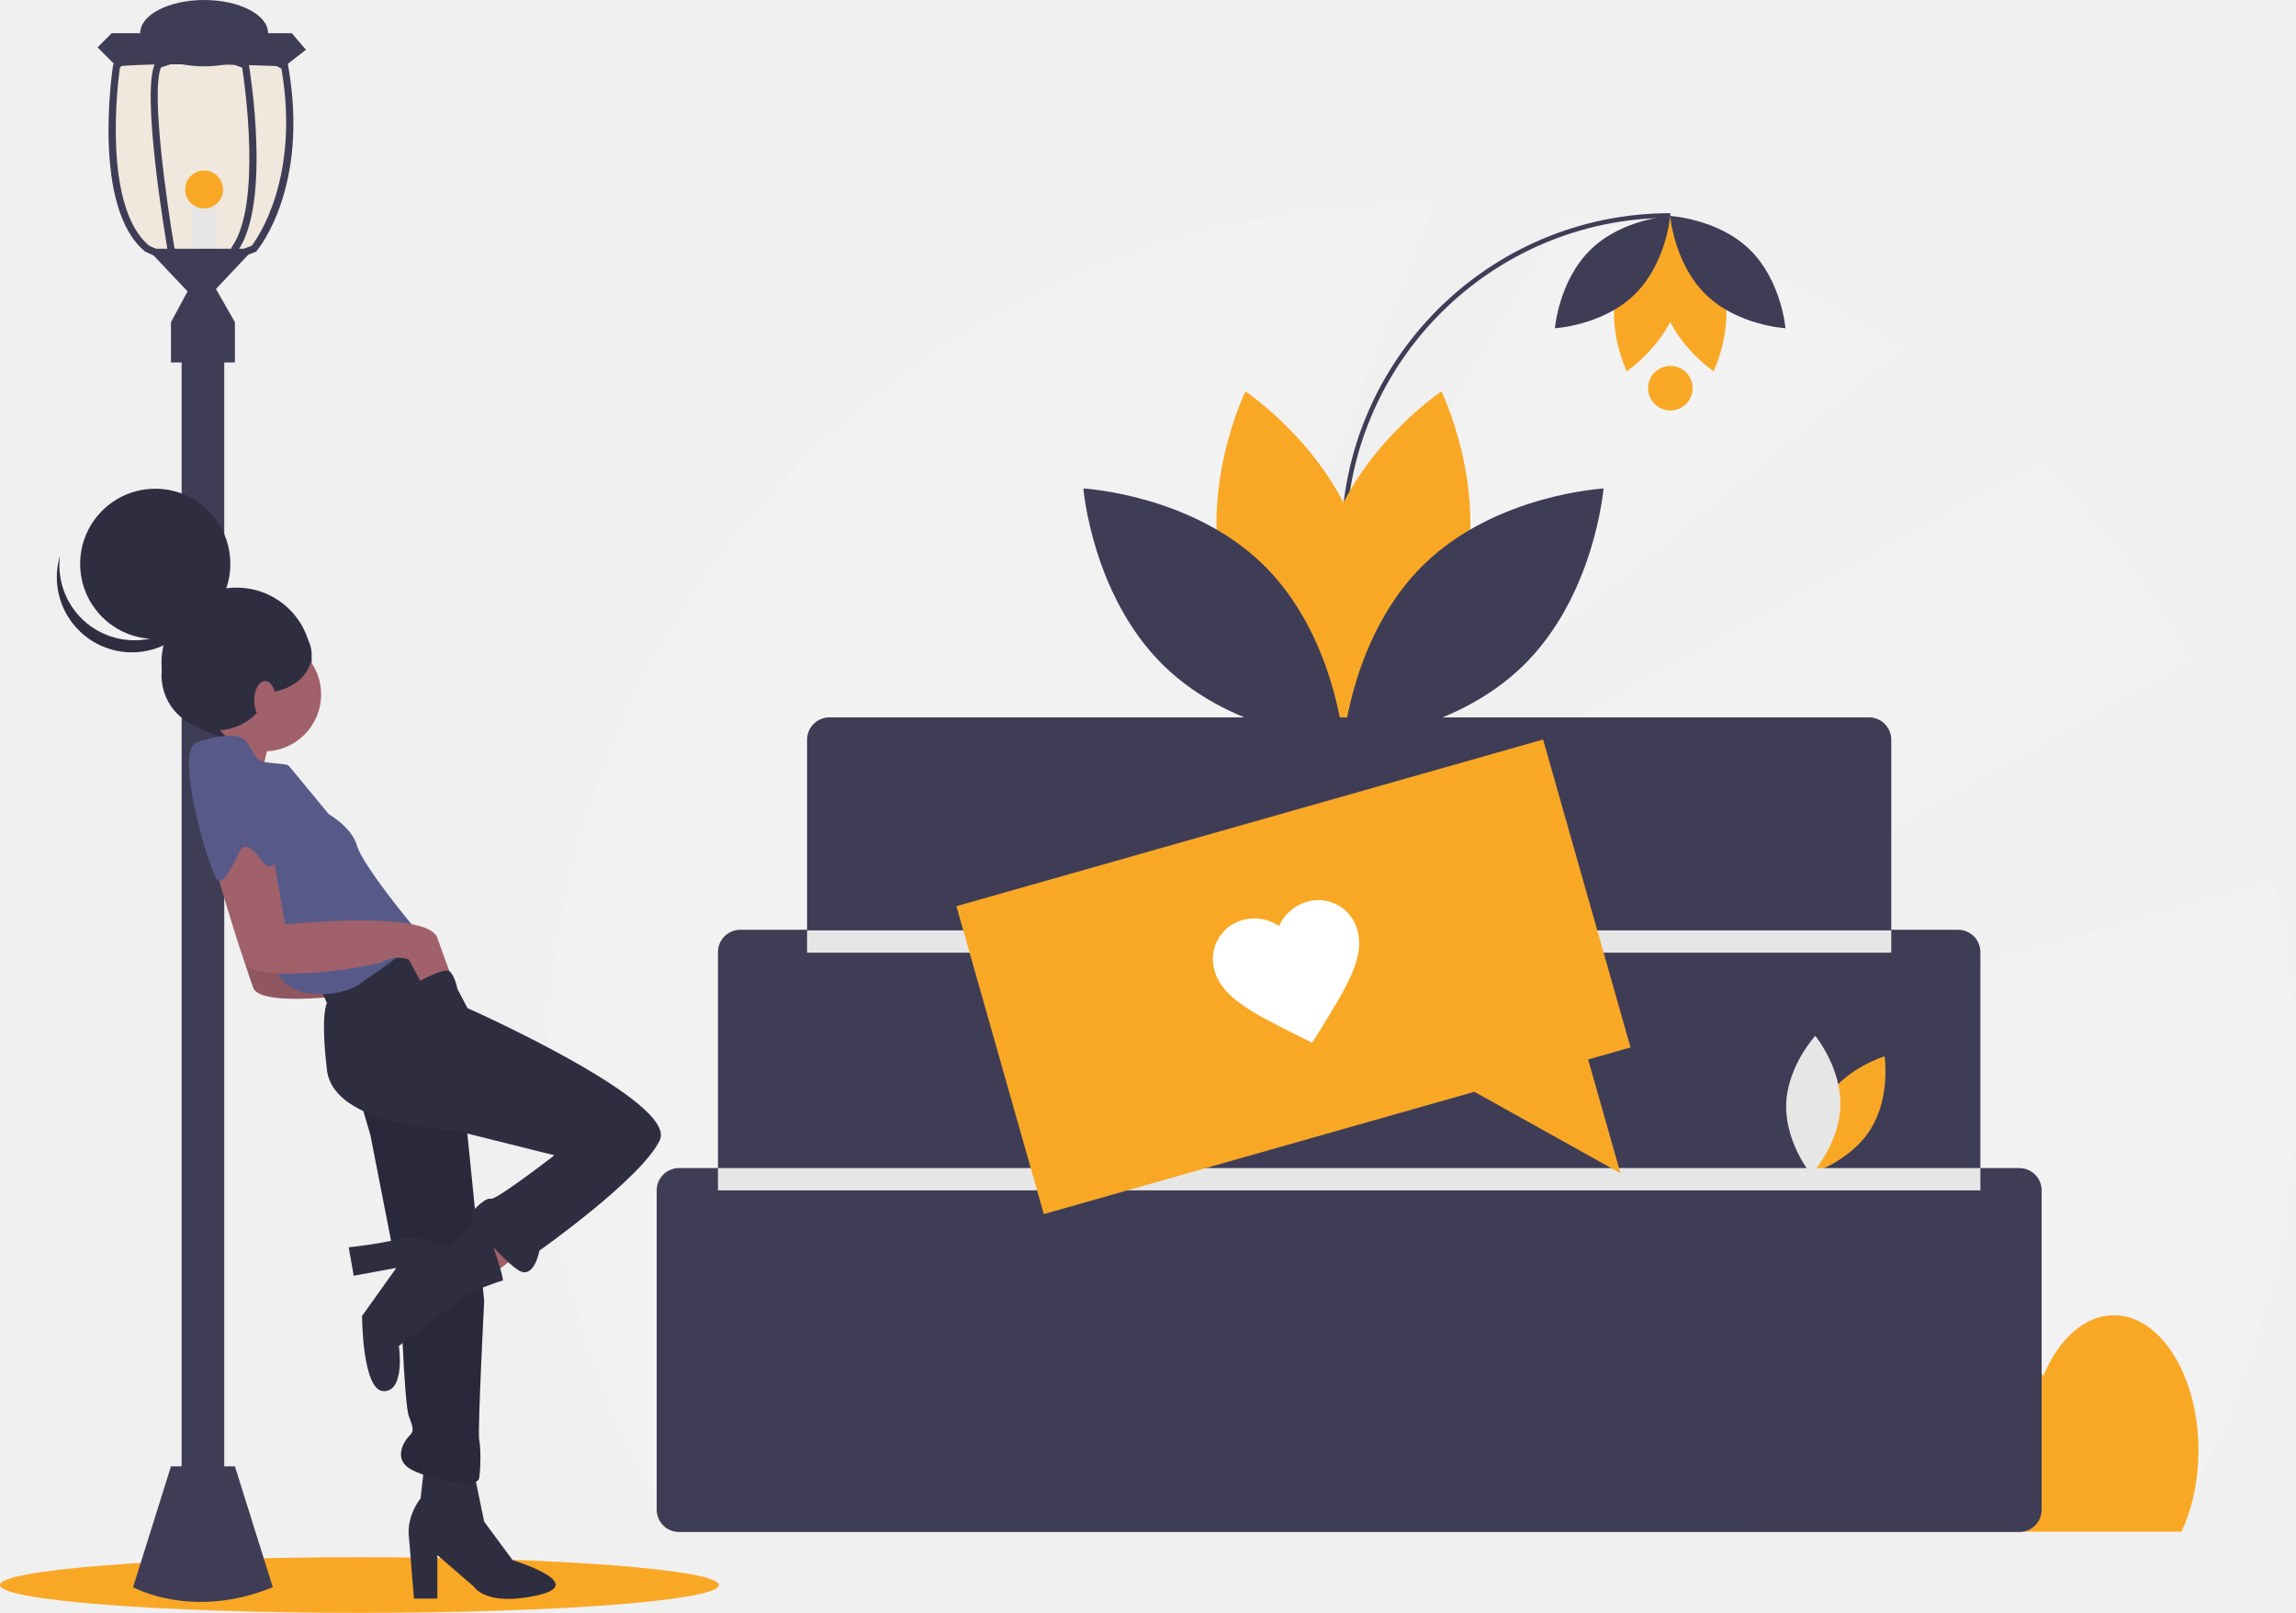
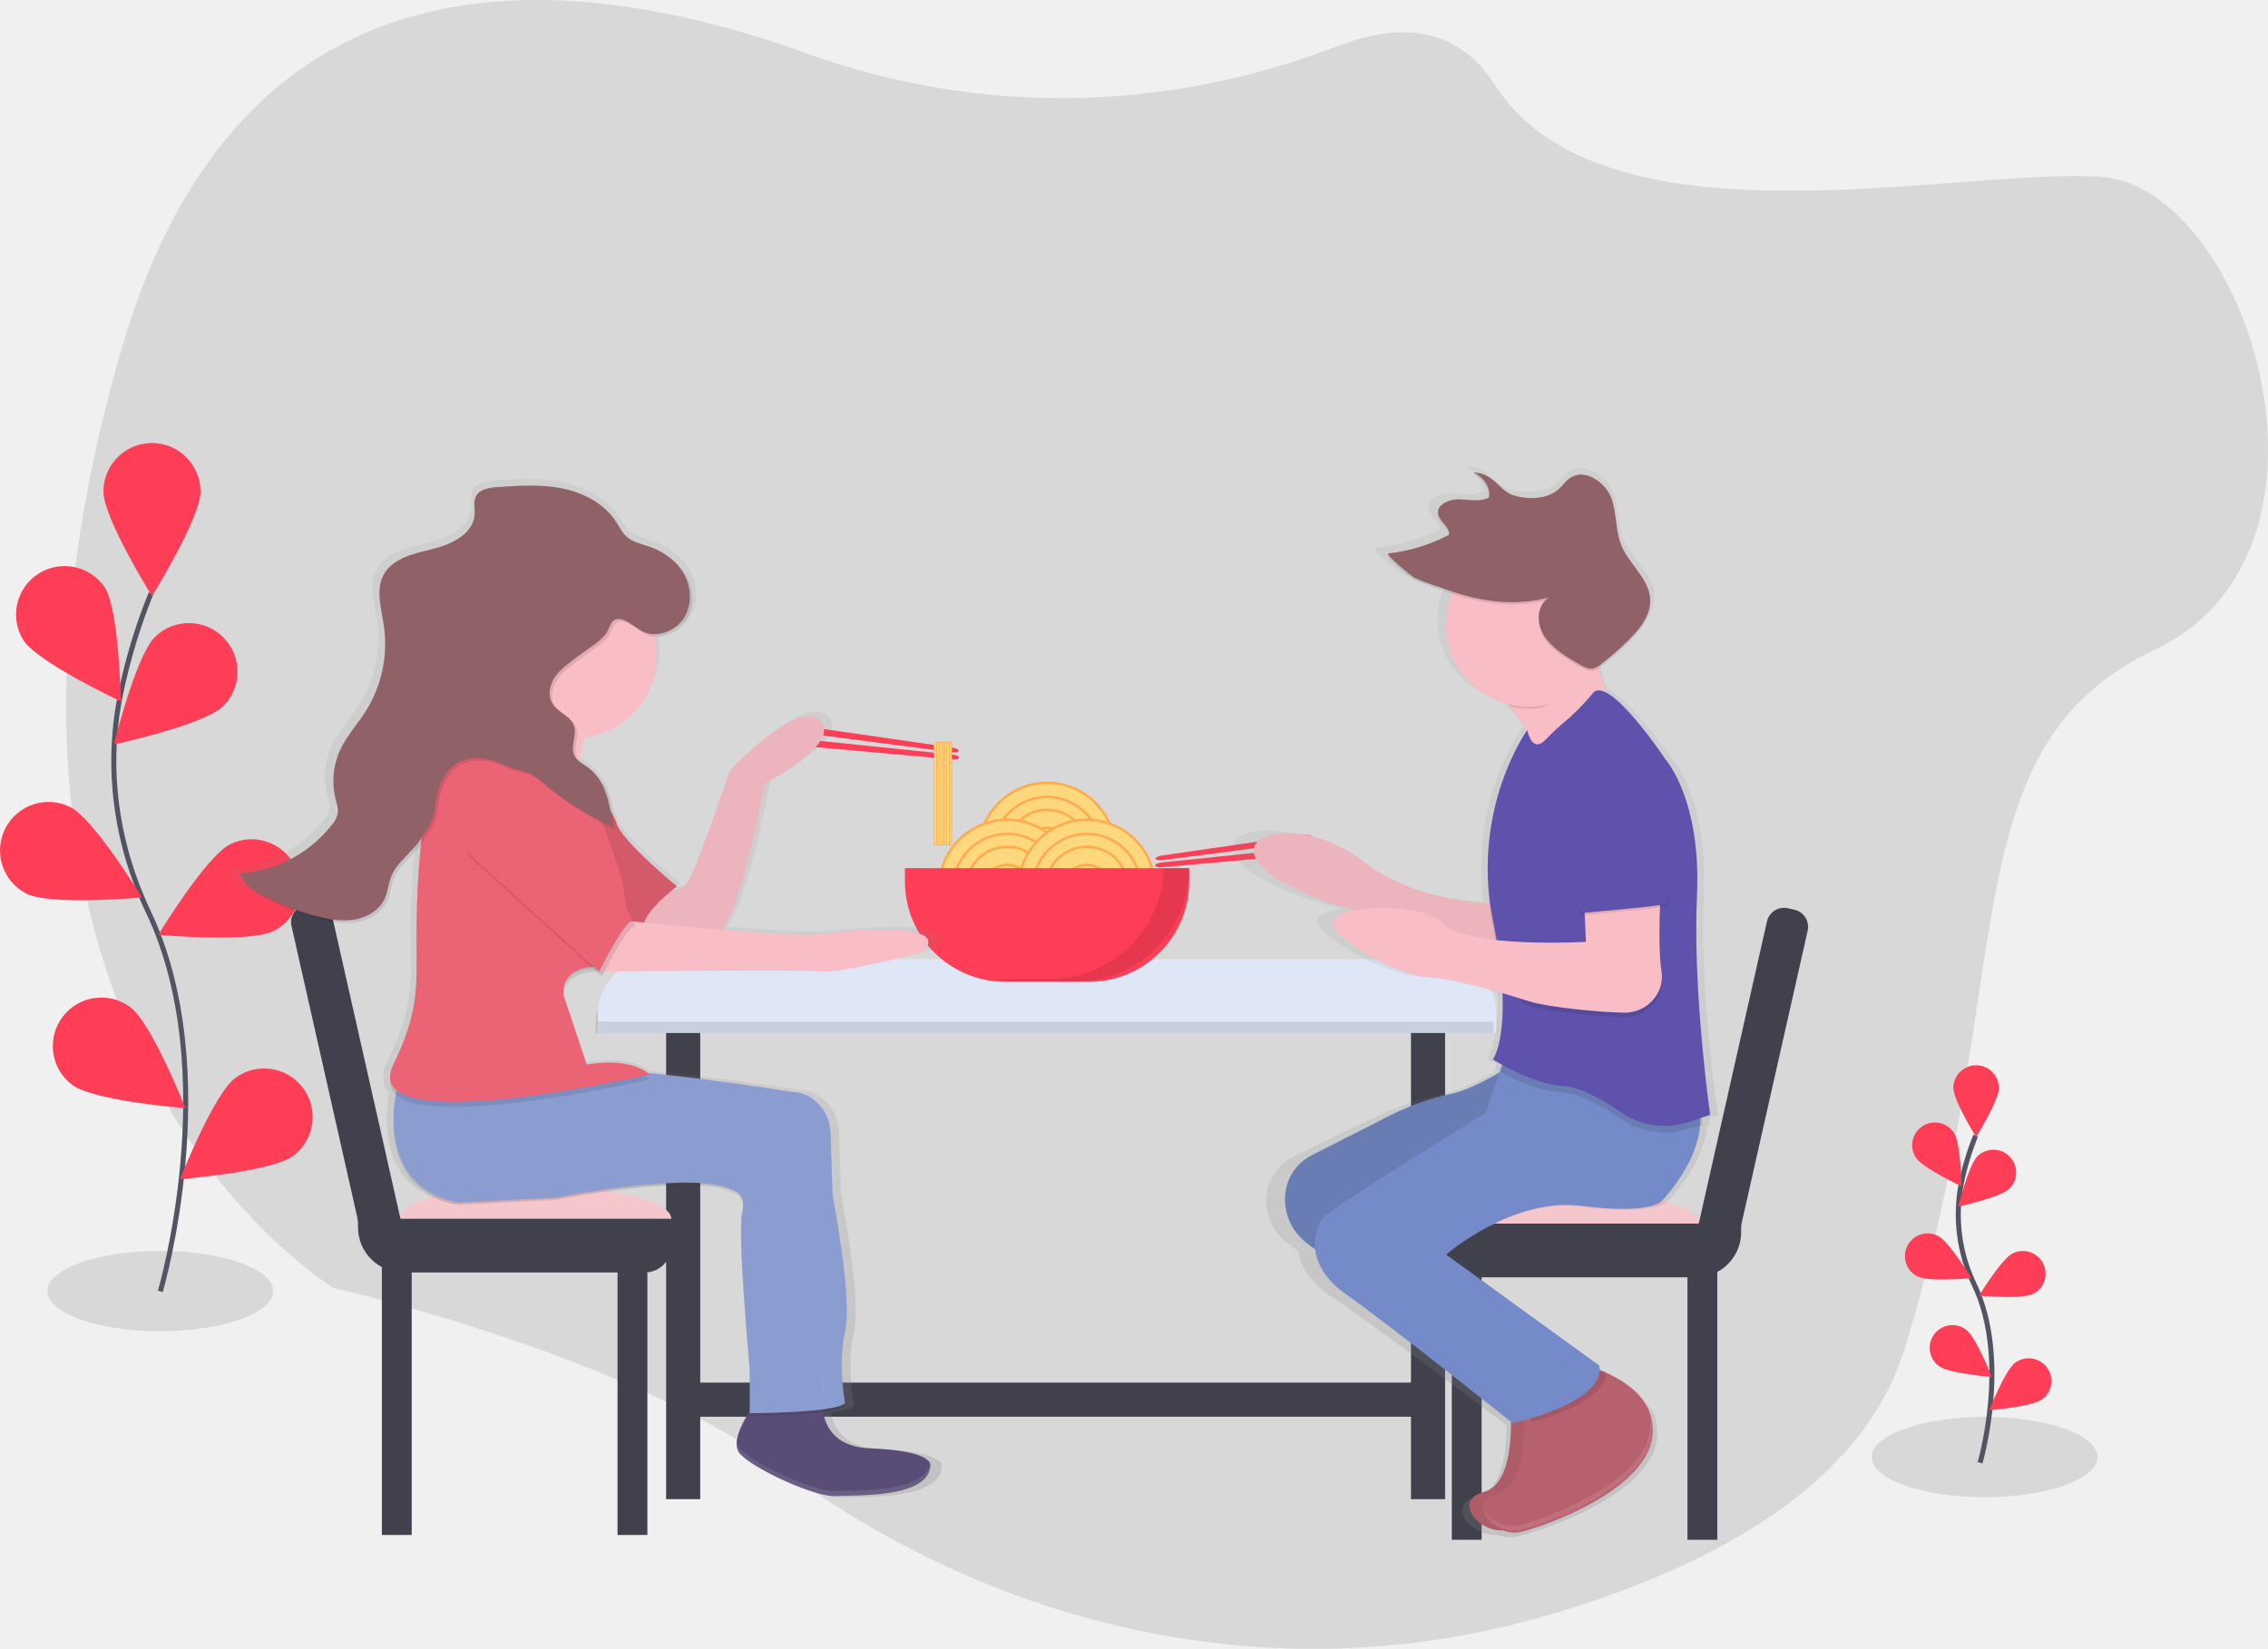
- <svg xmlns="http://www.w3.org/2000/svg" id="a62e712f-3cb4-4d7a-829a-d896e102ddef" data-name="Layer 1" width="990.062" height="695.365" viewBox="0 0 990.062 695.365">
-   <ellipse cx="155" cy="683.365" rx="155" ry="12" fill="#f9a826" />
-   <path d="M229.227,130.649l-.133-.735-12.572-6.659h-1.973l-.755-1.446H187.884l-6.009,1.446h-22.129l-5.995,6.996-.061.429c-.388,2.502-9.059,61.341,13.819,80.062l9.539,4.433h6.169l-1.206-2.408,5.363,2.408h17.363l.308-.463,10.303-3.857.266-.306C216.542,209.444,238.439,182.839,229.227,130.649Z" transform="translate(-104.9691 -102.3177)" fill="#f9a826" opacity="0.1" />
-   <rect x="82.915" y="86.813" width="10.213" height="26.554" fill="#e6e6e6" />
-   <rect x="78.319" y="147.581" width="18.384" height="510.662" fill="#3f3d56" />
-   <rect x="73.723" y="138.9" width="27.576" height="17.363" fill="#3f3d56" />
-   <polygon points="63.51 107.239 80.872 125.623 73.723 138.9 88.021 141.964 101.299 138.9 93.128 124.602 109.469 107.239 63.51 107.239" fill="#3f3d56" />
-   <path d="M155.201,130.915l-8.171-8.171,6.128-6.128h77.621l6.128,7.149-9.192,7.149S178.692,128.872,155.201,130.915Z" transform="translate(-104.9691 -102.3177)" fill="#3f3d56" />
-   <path d="M229.227,130.649l-.133-.735-12.572-6.659-5.74-3.044L178.559,118.138l-18.067,4.249-.746.868-5.995,6.996-.061.429c-.388,2.502-9.059,61.341,13.819,80.062l9.539,4.433,8.028,3.728-1.859-3.728-3.054-6.097c-3.197-18.608-10.223-67.499-5.74-77.712l18.527-5.975L209.393,131.497c1.134,7.343,8.467,58.828-4.382,77.181l-.276.398v5.75l10.612-3.973.266-.306C216.542,209.444,238.439,182.839,229.227,130.649Zm-15.728,77.621-5.699,2.145v-.388c14.094-21.029,4.882-77.498,4.484-79.908l-.143-.878-16.117-5.985-2.992-1.113-3.452,1.113-17.281,5.576-.296.521c-6.567,11.776,4.698,77.662,5.178,80.46l.041.225,1.215,2.431-9.141-4.218c-20.375-16.964-13.39-71.288-12.644-76.671l5.515-6.434,8.027-1.889,8.63-2.032,14.207.919,16.893,1.093.041.02,16.372,8.661C234.446,179.254,215.837,205.247,213.499,208.27Z" transform="translate(-104.9691 -102.3177)" fill="#3f3d56" />
-   <ellipse cx="88.021" cy="14.299" rx="27.576" ry="14.299" fill="#3f3d56" />
-   <path d="M178.692,734.517l-16.341,52.088s25.533,14.299,60.258,0l-16.341-52.088Z" transform="translate(-104.9691 -102.3177)" fill="#3f3d56" />
-   <circle cx="88.021" cy="81.706" r="8.171" fill="#f9a826" />
-   <path d="M494.407,485.545c4.316,15.954,19.098,25.834,19.098,25.834s7.785-15.986,3.469-31.939S497.877,453.606,497.877,453.606,490.092,469.592,494.407,485.545Z" transform="translate(-104.9691 -102.3177)" fill="#f9a826" />
-   <path d="M500.749,482.117c11.843,11.528,13.289,29.25,13.289,29.25s-17.754-.969-29.597-12.498-13.289-29.25-13.289-29.25S488.907,470.588,500.749,482.117Z" transform="translate(-104.9691 -102.3177)" fill="#e6e6e6" />
-   <path d="M1085.386,482.384,672.337,599.507l376.854-212.343a378.384,378.384,0,0,0-64.058-85.754L619.501,502.64,925.6,252.693a374.858,374.858,0,0,0-145.356-57.143L610.695,478.623l112.295-288.153c-1.672-.022-3.343-.047-5.021-.047-208.245,0-377.062,168.816-377.062,377.062a375.302,375.302,0,0,0,54.478,195.336H1040.553a378.255,378.255,0,0,0,44.833-280.436Z" transform="translate(-104.9691 -102.3177)" fill="#f2f2f2" />
-   <path d="M1052.969,727.611c0-32.167-16.322-58.243-36.457-58.243-12.655,0-23.8,10.305-30.337,25.946a18.287,18.287,0,0,0-6.967-1.398c-6.094,0-11.729,3.123-16.324,8.408-5.892-19.501-18.387-32.955-32.85-32.955-13.522,0-25.316,11.771-31.61,29.24a19.915,19.915,0,0,0-12.477-4.692c-15.452,0-27.978,20.012-27.978,44.698a65.145,65.145,0,0,0,4.408,24.068h183.24C1050.23,752.926,1052.969,740.781,1052.969,727.611Z" transform="translate(-104.9691 -102.3177)" fill="#f9a826" />
-   <path d="M684.346,336.124v-0A140.898,140.898,0,0,1,825.243,195.226" transform="translate(-104.9691 -102.3177)" fill="none" stroke="#3f3d56" stroke-miterlimit="10" stroke-width="2" />
-   <path d="M735.611,354.565c-11.286,41.719-49.943,67.557-49.943,67.557s-20.359-41.803-9.073-83.522,49.943-67.557,49.943-67.557S746.897,312.846,735.611,354.565Z" transform="translate(-104.9691 -102.3177)" fill="#f9a826" />
-   <path d="M632.941,354.565c11.286,41.719,49.943,67.557,49.943,67.557s20.359-41.803,9.073-83.522-49.943-67.557-49.943-67.557S621.655,312.846,632.941,354.565Z" transform="translate(-104.9691 -102.3177)" fill="#f9a826" />
-   <path d="M649.525,345.599c30.969,30.147,34.751,76.489,34.751,76.489s-46.428-2.535-77.396-32.682-34.751-76.489-34.751-76.489S618.556,315.452,649.525,345.599Z" transform="translate(-104.9691 -102.3177)" fill="#3f3d56" />
-   <path d="M719.027,345.599c-30.969,30.147-34.751,76.489-34.751,76.489s46.428-2.535,77.396-32.682,34.751-76.489,34.751-76.489S749.996,315.452,719.027,345.599Z" transform="translate(-104.9691 -102.3177)" fill="#3f3d56" />
-   <path d="M802.422,225.363c5.002-18.49,22.135-29.942,22.135-29.942s9.023,18.527,4.021,37.017-22.135,29.942-22.135,29.942S797.42,243.853,802.422,225.363Z" transform="translate(-104.9691 -102.3177)" fill="#f9a826" />
-   <path d="M847.926,225.363c-5.002-18.49-22.135-29.942-22.135-29.942s-9.023,18.527-4.021,37.017,22.135,29.942,22.135,29.942S852.928,243.853,847.926,225.363Z" transform="translate(-104.9691 -102.3177)" fill="#f9a826" />
-   <path d="M840.576,229.337c-13.725-13.361-15.402-33.9-15.402-33.9s20.577,1.124,34.302,14.485,15.402,33.9,15.402,33.9S854.301,242.698,840.576,229.337Z" transform="translate(-104.9691 -102.3177)" fill="#3f3d56" />
-   <path d="M809.772,229.337c13.725-13.361,15.402-33.9,15.402-33.9s-20.577,1.124-34.302,14.485-15.402,33.9-15.402,33.9S796.047,242.698,809.772,229.337Z" transform="translate(-104.9691 -102.3177)" fill="#3f3d56" />
-   <path d="M975.748,605.911H958.936V512.783a9.635,9.635,0,0,0-9.607-9.607h-28.82V421.208a9.635,9.635,0,0,0-9.607-9.607H462.592a9.635,9.635,0,0,0-9.607,9.607v81.968h-28.82a9.635,9.635,0,0,0-9.607,9.607v93.128H397.747a9.635,9.635,0,0,0-9.607,9.607V753.214a9.635,9.635,0,0,0,9.607,9.607H975.748a9.635,9.635,0,0,0,9.607-9.607V615.518A9.635,9.635,0,0,0,975.748,605.911Z" transform="translate(-104.9691 -102.3177)" fill="#3f3d56" />
-   <path d="M891.745,576.8c-8.828,13.972-6.102,31.542-6.102,31.542s17.039-5.083,25.866-19.055,6.102-31.542,6.102-31.542S900.573,562.828,891.745,576.8Z" transform="translate(-104.9691 -102.3177)" fill="#f9a826" />
-   <path d="M898.56,579.15c-.477,16.52-12.547,29.576-12.547,29.576s-11.298-13.729-10.822-30.25S887.739,548.9,887.739,548.9,899.037,562.629,898.56,579.15Z" transform="translate(-104.9691 -102.3177)" fill="#e6e6e6" />
-   <rect x="309.589" y="503.594" width="544.378" height="9.607" fill="#e6e6e6" />
-   <rect x="348.016" y="401.122" width="467.525" height="9.607" fill="#e6e6e6" />
-   <circle cx="720.274" cy="167.36" r="9.607" fill="#f9a826" />
-   <polygon points="412.411 390.687 665.405 318.833 703.108 451.582 684.831 456.773 698.765 505.833 635.771 470.707 450.114 523.437 412.411 390.687" fill="#f9a826" />
-   <path d="M670.799,551.867l-5.608-2.759c-19.986-10.052-33.135-16.526-36.477-28.294a17.403,17.403,0,0,1,12.093-21.842,18.93,18.93,0,0,1,15.699,2.57,18.93,18.93,0,0,1,12.005-10.438,17.403,17.403,0,0,1,21.768,12.225c3.342,11.768-4.441,24.187-16.16,43.244Z" transform="translate(-104.9691 -102.3177)" fill="#fff" />
-   <path d="M221.795,420.463s-6.491,19.473-2.885,23.8-21.637-12.982-21.637-12.982L210.977,415.414Z" transform="translate(-104.9691 -102.3177)" fill="#a0616a" />
-   <circle cx="102.024" cy="285.732" r="32.381" fill="#2f2e41" />
-   <polygon points="227.894 537.395 211.306 550.377 201.93 535.231 218.518 523.692 227.894 537.395" fill="#a0616a" />
-   <path d="M309.423,737.438l4.327,20.915,12.261,16.588s33.176,10.097,10.818,15.146-27.406-3.606-27.406-3.606l-15.867-13.703V791.529H283.459l-2.164-26.685s-1.442-7.933,5.049-16.588l1.442-12.982Z" transform="translate(-104.9691 -102.3177)" fill="#2f2e41" />
-   <path d="M225.762,478.521l5.77,33.176s61.303-6.491,65.631,5.77,5.77,15.867,5.77,15.867l-12.261,4.327-5.77-10.818a13.698,13.698,0,0,0-10.818.721c-5.77,2.885-56.255,10.097-59.861.721s-13.703-43.994-13.703-43.994l15.146-12.261Z" transform="translate(-104.9691 -102.3177)" fill="#a0616a" />
-   <path d="M225.762,478.521l5.77,33.176s61.303-6.491,65.631,5.77,5.77,15.867,5.77,15.867l-12.261,4.327-5.77-10.818a13.698,13.698,0,0,0-10.818.721c-5.77,2.885-56.255,10.097-59.861.721s-13.703-43.994-13.703-43.994l15.146-12.261Z" transform="translate(-104.9691 -102.3177)" opacity="0.1" />
-   <path d="M259.659,574.442l5.049,17.309,12.982,66.352s1.442,49.043,3.606,54.813,2.164,6.491,0,8.655-6.491,9.376,0,13.703,29.57,9.376,30.291,4.327.721-12.982,0-16.588,2.164-59.861,2.164-59.861l-8.655-85.825L275.526,563.624Z" transform="translate(-104.9691 -102.3177)" fill="#2f2e41" />
-   <path d="M259.659,574.442l5.049,17.309,12.982,66.352s1.442,49.043,3.606,54.813,2.164,6.491,0,8.655-6.491,9.376,0,13.703,29.57,9.376,30.291,4.327.721-12.982,0-16.588,2.164-59.861,2.164-59.861l-8.655-85.825L275.526,563.624Z" transform="translate(-104.9691 -102.3177)" opacity="0.1" />
-   <path d="M290.672,506.648l15.867,30.291s90.873,40.388,82.94,56.976-51.928,47.6-51.928,47.6-2.164,12.261-8.655,8.655-22.358-22.358-20.915-24.521,6.491-7.212,8.655-6.491,27.406-18.752,27.406-18.752l-43.273-10.818s-51.928-1.442-54.813-25.964,0-28.849,0-28.849l-3.606-7.933,29.57-18.03Z" transform="translate(-104.9691 -102.3177)" fill="#2f2e41" />
-   <path d="M313.029,626.37,297.884,640.073s-12.982-5.77-20.915-3.606-21.637,3.606-21.637,3.606l2.164,12.261,18.401-3.395L261.102,669.643s0,32.455,9.376,32.455,6.491-19.473,6.491-19.473l28.849-22.358s14.424-5.77,15.867-5.77S313.029,626.37,313.029,626.37Z" transform="translate(-104.9691 -102.3177)" fill="#2f2e41" />
-   <circle cx="113.941" cy="299.393" r="24.521" fill="#a0616a" />
-   <path d="M194.75,420.823s11.539-2.885,15.146,0,4.327,9.376,9.376,10.097,9.376.721,10.097,1.442,17.309,20.915,17.309,20.915,10.097,5.77,12.261,13.703,23.8,34.618,26.685,37.503-18.752,17.309-25.964,22.358-28.127,7.212-34.618-4.327S183.21,435.969,194.75,420.823Z" transform="translate(-104.9691 -102.3177)" fill="#575a89" />
-   <path d="M222.156,467.702l5.77,33.176s61.304-6.491,65.631,5.77,5.77,15.867,5.77,15.867l-12.261,4.327-5.77-10.818a13.698,13.698,0,0,0-10.818.721c-5.77,2.885-56.255,10.097-59.861.721S196.913,473.472,196.913,473.472l15.146-12.261Z" transform="translate(-104.9691 -102.3177)" fill="#a0616a" />
-   <path d="M208.374,423.858s17.388,36.633,15.946,46.73-6.491,2.885-6.491,2.885-6.491-10.097-9.376-4.327-6.491,13.703-9.376,12.982-18.752-54.091-10.097-59.14S208.374,423.858,208.374,423.858Z" transform="translate(-104.9691 -102.3177)" fill="#575a89" />
-   <circle cx="66.944" cy="243.096" r="32.381" fill="#2f2e41" />
-   <path d="M143.982,372.228a32.383,32.383,0,0,0,50.005-17.003,32.383,32.383,0,1,1-63.167-13.279A32.371,32.371,0,0,0,143.982,372.228Z" transform="translate(-104.9691 -102.3177)" fill="#2f2e41" />
-   <circle cx="93.389" cy="291.129" r="23.746" fill="#2f2e41" />
-   <ellipse cx="113.357" cy="282.224" rx="21.048" ry="16.461" fill="#2f2e41" />
-   <ellipse cx="114.302" cy="301.917" rx="4.688" ry="8.294" fill="#a0616a" />
-   <path d="M283.621,526.527s12.768-7.325,15.138-5.488,3.423,7.584,3.423,7.584L287.426,534.415l-4.327-7.933Z" transform="translate(-104.9691 -102.3177)" fill="#2f2e41" />
+ <svg xmlns="http://www.w3.org/2000/svg" xmlns:xlink="http://www.w3.org/1999/xlink" id="d6af144a-e925-4ddf-847c-b38e3205da29" data-name="Layer 1" width="903.77" height="657.14" viewBox="0 0 903.77 657.14">
+   <defs>
+     <linearGradient id="a8b3c97d-e0d9-42bd-b729-a4d45980fc6b" x1="736" y1="734.18" x2="736" y2="307.18" gradientUnits="userSpaceOnUse">
+       <stop offset="0" stop-color="gray" stop-opacity="0.25" />
+       <stop offset="0.54" stop-color="gray" stop-opacity="0.12" />
+       <stop offset="1" stop-color="gray" stop-opacity="0.1" />
+     </linearGradient>
+     <linearGradient id="b66fe85f-ad74-4eee-9789-144feaee2a7f" x1="381.42" y1="718.18" x2="381.42" y2="312.18" xlink:href="#a8b3c97d-e0d9-42bd-b729-a4d45980fc6b" />
+   </defs>
+   <ellipse cx="63.87" cy="514.57" rx="45" ry="16" opacity="0.1" />
+   <ellipse cx="790.85" cy="580.72" rx="45" ry="16" opacity="0.1" />
+   <path d="M681,139.86c-68.48,26.45-142.71,27.68-211.66,2.78C371.62,107.36,244,98.33,196.71,260,116,536.21,281.12,634.8,281.12,634.8s115.28,25.84,179.11,72.53c90.67,66.32,201.71,88.49,306.31,57.39,66.89-19.89,124.22-52.52,140.61-105.91,45.84-149.32,16.74-239.07,99.7-278.44s36.8-185.22-22.2-188.53-198,30.52-241-36.77C728.32,131.18,704.87,130.63,681,139.86Z" transform="translate(-148.11 -121.43)" opacity="0.1" />
+   <path d="M937.14,704.42s12-40.84-2.26-70.9a64.51,64.51,0,0,1-5.22-40.47,108.49,108.49,0,0,1,5.73-19" transform="translate(-148.11 -121.43)" fill="none" stroke="#535461" stroke-miterlimit="10" stroke-width="2" />
+   <path d="M926.51,555.06c0,5,9.06,19.52,9.06,19.52s9.06-14.51,9.06-19.52a9.06,9.06,0,0,0-18.13,0Z" transform="translate(-148.11 -121.43)" fill="#fe3e57" />
+   <path d="M911.53,582.79c2.72,4.2,18.22,11.46,18.22,11.46s-.28-17.11-3-21.31a9.06,9.06,0,1,0-15.21,9.85Z" transform="translate(-148.11 -121.43)" fill="#fe3e57" />
+   <path d="M912.18,630.16c4.47,2.25,21.51.7,21.51.7s-8.88-14.63-13.35-16.88a9.06,9.06,0,1,0-8.16,16.18Z" transform="translate(-148.11 -121.43)" fill="#fe3e57" />
+   <path d="M920.75,665.9c4,3,21.08,4.32,21.08,4.32s-6.28-15.92-10.3-18.89a9.06,9.06,0,0,0-10.78,14.57Z" transform="translate(-148.11 -121.43)" fill="#fe3e57" />
+   <path d="M948.77,595.22c-3.59,3.49-20.32,7.1-20.32,7.1s4.1-16.61,7.69-20.1a9.06,9.06,0,0,1,12.63,13Z" transform="translate(-148.11 -121.43)" fill="#fe3e57" />
+   <path d="M958.26,637.13c-4.47,2.25-21.51.7-21.51.7S945.63,623.2,950.1,621a9.06,9.06,0,0,1,8.16,16.18Z" transform="translate(-148.11 -121.43)" fill="#fe3e57" />
+   <path d="M961.89,679.14c-4,3-21.08,4.32-21.08,4.32s6.28-15.92,10.3-18.89a9.06,9.06,0,0,1,10.78,14.57Z" transform="translate(-148.11 -121.43)" fill="#fe3e57" />
+   <path d="M212,636.12S237.69,549,207.2,484.8c-12.8-26.93-17-57.15-11.13-86.37a231.54,231.54,0,0,1,12.23-40.54" transform="translate(-148.11 -121.43)" fill="none" stroke="#535461" stroke-miterlimit="10" stroke-width="2" />
+   <path d="M189.33,317.34c0,10.68,19.34,41.66,19.34,41.66S228,328,228,317.34a19.34,19.34,0,1,0-38.68,0Z" transform="translate(-148.11 -121.43)" fill="#fe3e57" />
+   <path d="M157.36,376.51c5.81,9,38.88,24.46,38.88,24.46s-.6-36.52-6.41-45.48a19.34,19.34,0,0,0-32.47,21Z" transform="translate(-148.11 -121.43)" fill="#fe3e57" />
+   <path d="M158.75,477.63c9.54,4.81,45.91,1.49,45.91,1.49s-19-31.22-28.49-36a19.34,19.34,0,0,0-17.42,34.54Z" transform="translate(-148.11 -121.43)" fill="#fe3e57" />
+   <path d="M177,553.9c8.59,6.35,45,9.22,45,9.22s-13.4-34-22-40.32a19.34,19.34,0,0,0-23,31.1Z" transform="translate(-148.11 -121.43)" fill="#fe3e57" />
+   <path d="M236.85,403c-7.66,7.44-43.36,15.15-43.36,15.15s8.74-35.46,16.4-42.9a19.34,19.34,0,0,1,27,27.75Z" transform="translate(-148.11 -121.43)" fill="#fe3e57" />
+   <path d="M257.1,492.51c-9.54,4.81-45.91,1.49-45.91,1.49s19-31.22,28.49-36a19.34,19.34,0,1,1,17.42,34.54Z" transform="translate(-148.11 -121.43)" fill="#fe3e57" />
+   <path d="M264.85,582.17c-8.59,6.35-45,9.22-45,9.22s13.4-34,22-40.32a19.34,19.34,0,0,1,23,31.1Z" transform="translate(-148.11 -121.43)" fill="#fe3e57" />
+   <path d="M527.26,421.22,471.53,414c-2.26-.29-4-1.15-3.94-1.9h0c.1-.75,2-1.1,4.31-.77l55.61,8.05c1.53.22,2.69.8,2.62,1.31h0C530.06,421.17,528.78,421.42,527.26,421.22Z" transform="translate(-148.11 -121.43)" fill="#fe3e57" />
+   <path d="M527.61,422.17l-55.9-5.78c-2.27-.23-4.2.19-4.27.94h0c-.07.75,1.74,1.54,4,1.74l56,5c1.54.14,2.8-.16,2.85-.67h0C530.33,422.86,529.14,422.33,527.61,422.17Z" transform="translate(-148.11 -121.43)" fill="#fe3e57" />
+   <path d="M611.47,464.22,667.19,457c2.26-.29,4-1.15,3.94-1.9h0c-.1-.75-2-1.1-4.31-.77l-55.61,8.05c-1.53.22-2.69.8-2.62,1.31h0C608.66,464.17,609.94,464.42,611.47,464.22Z" transform="translate(-148.11 -121.43)" fill="#fe3e57" />
+   <path d="M611.11,465.17l55.9-5.78c2.27-.23,4.2.19,4.27.94h0c.07.75-1.74,1.54-4,1.74l-56,5c-1.54.14-2.8-.16-2.85-.67h0C608.39,465.86,609.58,465.33,611.11,465.17Z" transform="translate(-148.11 -121.43)" fill="#fe3e57" />
+   <rect x="265.44" y="402.64" width="13.59" height="194.86" fill="#40414d" />
+   <rect x="562.26" y="402.64" width="13.59" height="194.86" fill="#40414d" />
+   <path d="M260.25,386.78h314a22,22,0,0,1,22,22v2.92a0,0,0,0,1,0,0h-358a0,0,0,0,1,0,0v-2.92A22,22,0,0,1,260.25,386.78Z" fill="#dfe6f5" />
+   <path d="M259.25,386.78h314a22,22,0,0,1,22,22v2.92a0,0,0,0,1,0,0h-358a0,0,0,0,1,0,0v-2.92A22,22,0,0,1,259.25,386.78Z" opacity="0.1" />
+   <path d="M260.25,382.24h314a22,22,0,0,1,22,22v2.92a0,0,0,0,1,0,0h-358a0,0,0,0,1,0,0v-2.92A22,22,0,0,1,260.25,382.24Z" fill="#dfe6f5" />
+   <circle cx="417.25" cy="339.19" r="27.19" fill="#ffd77c" stroke="#ffab50" stroke-miterlimit="10" />
+   <circle cx="417.25" cy="339.19" r="21.55" fill="#ffd77c" stroke="#ffab50" stroke-miterlimit="10" />
+   <circle cx="417.25" cy="339.19" r="16.42" fill="#ffd77c" stroke="#ffab50" stroke-miterlimit="10" />
+   <circle cx="417.25" cy="339.19" r="9.23" fill="#ffd77c" stroke="#ffab50" stroke-miterlimit="10" />
+   <circle cx="401.39" cy="353.92" r="27.19" fill="#ffd77c" stroke="#ffab50" stroke-miterlimit="10" />
+   <circle cx="401.39" cy="353.92" r="21.55" fill="#ffd77c" stroke="#ffab50" stroke-miterlimit="10" />
+   <circle cx="401.39" cy="353.92" r="16.42" fill="#ffd77c" stroke="#ffab50" stroke-miterlimit="10" />
+   <circle cx="401.39" cy="353.92" r="9.23" fill="#ffd77c" stroke="#ffab50" stroke-miterlimit="10" />
+   <circle cx="433.11" cy="353.92" r="27.19" fill="#ffd77c" stroke="#ffab50" stroke-miterlimit="10" />
+   <circle cx="433.11" cy="353.92" r="21.55" fill="#ffd77c" stroke="#ffab50" stroke-miterlimit="10" />
+   <circle cx="433.11" cy="353.92" r="16.42" fill="#ffd77c" stroke="#ffab50" stroke-miterlimit="10" />
+   <circle cx="433.11" cy="353.92" r="9.23" fill="#ffd77c" stroke="#ffab50" stroke-miterlimit="10" />
+   <path d="M360.6,346H473.89a0,0,0,0,1,0,0v5.32a40,40,0,0,1-40,40H400.6a40,40,0,0,1-40-40V346A0,0,0,0,1,360.6,346Z" fill="#fe3e57" />
+   <path d="M611.78,467.42a45.31,45.31,0,0,1-45.29,44.18H544A45.42,45.42,0,0,0,554,512.74h22.66A45.32,45.32,0,0,0,622,467.42Z" transform="translate(-148.11 -121.43)" opacity="0.1" />
+   <rect x="563.1" y="532" width="13.59" height="294.56" transform="translate(1101.06 -12.05) rotate(90)" fill="#40414d" />
+   <rect x="152.17" y="503.59" width="11.89" height="108.18" fill="#40414d" />
+   <rect x="246.08" y="503.59" width="11.89" height="108.18" fill="#40414d" />
+   <path d="M415.6,607.19c0,7.22-24.48,13.08-54.68,13.08s-53.49-5.85-53.49-13.08,23.29-13.08,53.49-13.08S415.6,600,415.6,607.19Z" transform="translate(-148.11 -121.43)" fill="#f6c6cd" />
+   <path d="M142.66,485.75H267.48a0,0,0,0,1,0,0v10.9a10.5,10.5,0,0,1-10.5,10.5H160.66a18,18,0,0,1-18-18v-3.4A0,0,0,0,1,142.66,485.75Z" fill="#40414d" />
+   <path d="M285.89,480h2.64a7,7,0,0,1,7,7V628.58a0,0,0,0,1,0,0h-4a12.66,12.66,0,0,1-12.66-12.66V487A7,7,0,0,1,285.89,480Z" transform="translate(-263.1 -44.6) rotate(-12.72)" fill="#40414d" />
+   <rect x="820.55" y="626.94" width="11.89" height="108.18" transform="translate(1504.87 1240.63) rotate(-180)" fill="#40414d" />
+   <rect x="726.64" y="626.94" width="11.89" height="108.18" transform="translate(1317.05 1240.63) rotate(-180)" fill="#40414d" />
+   <path d="M717.13,609.11c0,7.22,24.48,13.08,54.68,13.08s53.49-5.85,53.49-13.08S802,596,771.81,596,717.13,601.89,717.13,609.11Z" transform="translate(-148.11 -121.43)" fill="#f6c6cd" />
+   <path d="M735.13,609.11h96.32a10.5,10.5,0,0,1,10.5,10.5v10.9a0,0,0,0,1,0,0H717.13a0,0,0,0,1,0,0v-3.4A18,18,0,0,1,735.13,609.11Z" transform="translate(1410.96 1118.19) rotate(-180)" fill="#40414d" />
+   <path d="M849.85,481.91h4a0,0,0,0,1,0,0V623.51a7,7,0,0,1-7,7h-2.64a7,7,0,0,1-7-7V494.57A12.66,12.66,0,0,1,849.85,481.91Z" transform="translate(1399.71 1163.49) rotate(-167.28)" fill="#40414d" />
+   <path d="M829.17,567l3.51-1.11s-6-40.08-5.94-76c0-1,0-2.07,0-3.1.07-2.24.15-4.46.26-6.63.14-2.78.17-5.43.15-8,.33-34.59-13.3-49.2-13.3-49.2s-16-22.82-25.59-27.26c-.83-2.6-1.78-5.94-2.62-9.82.31-.21.61-.42.9-.64a129.45,129.45,0,0,0,11.35-9.47c4.92-4.61,9.64-10.23,9.38-16.57a12.16,12.16,0,0,0-.06-1.85c-.91-7.65-8.86-13.41-12.07-20.66-2.7-6.09-1.89-12.87-4.25-19.05s-10.6-11.93-16.82-8.68c-2.29,1.2-3.67,3.32-5.58,4.93-4.74,4-12.38,4.37-18.86,2.55s-8.4-9.24-17.46-9.26a10.53,10.53,0,0,1,2.29,1.09,14.42,14.42,0,0,0-2.29-.2,10,10,0,0,1,6.92,8.41,6.92,6.92,0,0,1-.08.72c-3.62,1.95-8.38.84-12.72.77s-9.28,2.12-8.85,5.67a3.43,3.43,0,0,0,0,1.22c.57,2.69,4.17,4.72,4.61,7.21,0,.07,0,.13,0,.2a74.76,74.76,0,0,1-25.65,7.48c-.29,0-.16.35.26.86l-.26,0c-1.63.17,9.77,9.18,11.07,9.77,4.76,2.16,10.45,3.75,15.49,5.41l.44.14a31.54,31.54,0,0,0-2.57,12.49c0,15.4,11.07,28.34,26.06,32,2.8,3.27,5.74,6.86,8.42,10.43h-.19S737.89,433.77,738.44,468a100.05,100.05,0,0,0,.68,12.84c-11.08-.63-34.89-3.55-53-16.81-24.43-17.87-51.68-12.51-46-1.79s34.77,19.65,39.46,20.55c.44.08,1.46.32,2.92.68-5.78,1.09-9.74,3-9.5,5.57.47,4.91,25.37,20.55,40.4,21.44,9.93.59,21.88,3.65,31.31,6.34.91,20.55-4.06,26.71-4.06,26.71s1.48.91,3.93,2.2l-1.05,3c-6.1,3.52-13.62,7.19-20.46,8.67a112.38,112.38,0,0,0-25.24,8.4l-33.83,16.35a19.59,19.59,0,0,0-11.2,15.39c-.74,6.93,1.35,15.59,12.67,22.46.7,5.63,4.14,12.2,13.17,18.22,17.5,11.64,63.49,46.51,69.75,51.27.12,8.51-1,25.58-11.5,28.24-13.16,3.34-2.57,16,8.07,15.5a13.94,13.94,0,0,0,7.91.58c11.28-2.68,52.62-17,55.44-38.42a20.53,20.53,0,0,0,.16-2.8,18.68,18.68,0,0,0-2.62-10.41,18.74,18.74,0,0,1,1.07,3c-3.42-7.8-11.75-12.7-18.23-15.46,0-.07,0-.15,0-.22-1-.39-2-.71-2.82-1a8.39,8.39,0,0,0-.13-1.73l-64.83-44.67s28.19-23.23,57.32-19.65S812,600.74,812,600.74s14.94-14.21,16.44-30.57l.94-.25S829.31,568.89,829.17,567Z" transform="translate(-148.11 -121.43)" fill="url(#a8b3c97d-e0d9-42bd-b729-a4d45980fc6b)" />
+   <path d="M750,683.35s2.65,29.17-10.61,32.71-.88,17.68,9.72,15,49.51-16.8,52.16-38-26.52-28.29-26.52-28.29Z" transform="translate(-148.11 -121.43)" fill="#b8616e" />
+   <path d="M750,683.35s2.65,29.17-10.61,32.71-.88,17.68,9.72,15,49.51-16.8,52.16-38-26.52-28.29-26.52-28.29Z" transform="translate(-148.11 -121.43)" opacity="0.05" />
+   <path d="M755.33,684.23s2.65,29.17-10.61,32.71-.88,17.68,9.72,15,49.51-16.8,52.16-38-26.52-28.29-26.52-28.29Z" transform="translate(-148.11 -121.43)" fill="#b8616e" />
+   <path d="M782.73,666.55,758,685.12s.11,1.26.18,3.27c9.34-2.56,29.69-9.36,30-20A47.92,47.92,0,0,0,782.73,666.55Z" transform="translate(-148.11 -121.43)" opacity="0.1" />
+   <rect x="608.54" y="290.95" width="10.61" height="7.96" fill="#f8bdc5" />
+   <path d="M757.1,541s-16.85,13.24-30.69,16.38a102.16,102.16,0,0,0-23.75,8.31l-31.83,16.18a19.34,19.34,0,0,0-10.54,15.23c-.91,9,2.71,20.84,24.31,27.88l68.07,56.58,21.22-17.68L701.4,608.2l55.7-34.48Z" transform="translate(-148.11 -121.43)" fill="#758ac8" />
+   <path d="M757.1,541s-16.85,13.24-30.69,16.38a102.16,102.16,0,0,0-23.75,8.31l-31.83,16.18a19.34,19.34,0,0,0-10.54,15.23c-.91,9,2.71,20.84,24.31,27.88l68.07,56.58,21.22-17.68L701.4,608.2l55.7-34.48Z" transform="translate(-148.11 -121.43)" opacity="0.1" />
+   <path d="M747.37,481.78s-32.71.88-55.7-16.8-48.62-12.38-43.32-1.77,32.71,19.45,37.13,20.33,68.07,18.57,68.07,18.57Z" transform="translate(-148.11 -121.43)" fill="#f8bdc5" />
+   <path d="M747.37,481.78s-32.71.88-55.7-16.8-48.62-12.38-43.32-1.77,32.71,19.45,37.13,20.33,68.07,18.57,68.07,18.57Z" transform="translate(-148.11 -121.43)" opacity="0.05" />
+   <path d="M750.91,533.06,740.3,564.89s-59.67,36.69-64.54,41.55c-3.78,3.78-8.84,18.57,8.84,30.94s66.3,51.28,66.3,51.28,37.13-8,34.48-23l-61-44.2s26.52-23,53.93-19.45,31.83-1.77,31.83-1.77S831.36,579,824.28,558.7,750.91,533.06,750.91,533.06Z" transform="translate(-148.11 -121.43)" fill="#758ac8" />
+   <path d="M737.65,389s30.06,32.71,28.29,42.43,23.87-28.29,23.87-28.29-8-19.45-6.19-40.67Z" transform="translate(-148.11 -121.43)" fill="#f8bdc5" />
+   <path d="M763.88,419a87.88,87.88,0,0,1,6.47-6.17,89.71,89.71,0,0,0,12.39-12.37c6.19-8,29.17,26.52,29.17,26.52s14.14,15.91,12.38,53.93,2.21,88.85,2.21,88.85l-5.35,1.49a30.63,30.63,0,0,1-27.1-3.85c-7.06-4.88-16-10-22.8-10.46-13.26-.88-25.2-8.4-25.2-8.4s5.75-13.7-3.09-57.91S756.65,415,756.65,415,758.43,424.62,763.88,419Z" transform="translate(-148.11 -121.43)" opacity="0.1" />
+   <path d="M829.59,565.77l-5.3,1.77-3.15,1.05a30.62,30.62,0,0,1-27.1-3.85c-7.05-4.87-16-10-22.8-10.46C758,553.39,743,543.67,743,543.67s8.84-11.49,0-55.7,13.7-75.59,13.7-75.59,1.78,9.57,7.23,3.94a86.81,86.81,0,0,1,6.46-6.16,89.71,89.71,0,0,0,12.39-12.37c6.19-8,29.17,26.52,29.17,26.52s14.14,15.91,12.38,53.93c-.19,4-.27,8.12-.28,12.29C823.92,526.11,829.59,565.77,829.59,565.77Z" transform="translate(-148.11 -121.43)" fill="#5e52ad" />
+   <path d="M779.2,479.13l.88,19.45s-46.86,2.65-56.58-7.07S750,520.1,758,522.45c7.51,2.21,26.9,4.16,37.07,4.36a15,15,0,0,0,14-8.49,14.15,14.15,0,0,0,1.1-8.25c-1.77-11.49,0-36.25,0-36.25Z" transform="translate(-148.11 -121.43)" opacity="0.1" />
+   <path d="M779.2,477.36l.88,19.45s-46.86,2.65-56.58-7.07-44.89-7.57-44.2,0c.44,4.86,23.87,20.33,38,21.22S750,518.33,758,520.68c7.51,2.21,26.9,4.16,37.07,4.36a15,15,0,0,0,14-8.49,14.15,14.15,0,0,0,1.1-8.25c-1.77-11.49,0-36.25,0-36.25Z" transform="translate(-148.11 -121.43)" fill="#f8bdc5" />
+   <path d="M789.81,420.78s-20.33,2.65-17.68,32.71,6.19,32.71,6.19,32.71,30.06-2.65,33.59-3.54,1.77-33.59,1.77-33.59S812.79,419.9,789.81,420.78Z" transform="translate(-148.11 -121.43)" opacity="0.1" />
+   <path d="M789.81,419.9s-20.33,2.65-17.68,32.71,6.19,32.71,6.19,32.71,30.06-2.65,33.59-3.54,1.77-33.59,1.77-33.59S812.79,419,789.81,419.9Z" transform="translate(-148.11 -121.43)" fill="#5e52ad" />
+   <path d="M782.29,381.44c-1.39-7,1.46-9.16,2.21-18.12l-46,26.52s5.27,5.74,11.26,13.11a32.77,32.77,0,0,0,8.19,1C770,404,776.59,391.06,782.29,381.44Z" transform="translate(-148.11 -121.43)" opacity="0.1" />
+   <circle cx="608.98" cy="248.96" r="32.71" fill="#f8bdc5" />
+   <path d="M765.34,360.46c-5,3.18-5.07,10.37-1.85,15.35s8.77,8.27,14.11,11.37c1.55.9,3.26,1.83,5,1.63a7.37,7.37,0,0,0,3.58-1.81,123.46,123.46,0,0,0,10.68-9.37c4.86-4.78,9.53-10.67,8.77-17.34-.86-7.57-8.34-13.27-11.36-20.44-2.54-6-1.78-12.73-4-18.86s-10-11.8-15.82-8.59c-2.15,1.18-3.45,3.29-5.25,4.88-4.46,3.94-11.65,4.33-17.75,2.53s-7.91-9.15-16.42-9.17c4.23,1.49,7.09,5.9,6.44,9.92-3.41,1.93-7.89.83-12,.76s-9,2.23-8.29,5.93c.62,3,4.95,5.23,4.31,8.23a67.76,67.76,0,0,1-24.14,7.4c-1.53.17,9.19,9.08,10.41,9.67,4.47,2.14,9.84,3.71,14.57,5.35C739.18,362.33,752.34,363.91,765.34,360.46Z" transform="translate(-148.11 -121.43)" opacity="0.1" />
+   <path d="M765.34,359.57c-5,3.18-5.07,10.37-1.85,15.35s8.77,8.27,14.11,11.37c1.55.9,3.26,1.83,5,1.63a7.37,7.37,0,0,0,3.58-1.81,123.46,123.46,0,0,0,10.68-9.37c4.86-4.78,9.53-10.67,8.77-17.34-.86-7.57-8.34-13.27-11.36-20.44-2.54-6-1.78-12.73-4-18.86s-10-11.8-15.82-8.59c-2.15,1.18-3.45,3.29-5.25,4.88-4.46,3.94-11.65,4.33-17.75,2.53s-7.91-9.15-16.42-9.17c4.23,1.49,7.09,5.9,6.44,9.92-3.41,1.93-7.89.83-12,.76s-9,2.23-8.29,5.93c.62,3,4.95,5.23,4.31,8.23a67.76,67.76,0,0,1-24.14,7.4c-1.53.17,9.19,9.08,10.41,9.67,4.47,2.14,9.84,3.71,14.57,5.35C739.18,361.45,752.34,363,765.34,359.57Z" transform="translate(-148.11 -121.43)" fill="#916168" />
+   <path d="M804.29,680.89a19.51,19.51,0,0,1,1.43,10.41c-2.65,21.22-41.55,35.36-52.16,38-5.59,1.4-11.68-1.87-14.23-5.8,1.64,4.62,8.7,9.17,15.12,7.57,10.61-2.65,49.51-16.8,52.16-38A19.41,19.41,0,0,0,804.29,680.89Z" transform="translate(-148.11 -121.43)" fill="#fff" opacity="0.1" />
+   <path d="M523.34,705h0c-.79-1.78-4.89-5.25-24.66-6-13.54-.51-18.15-7.66-19.4-14.64,4.45-.58,7.93-1.38,9.07-2.49,0,0-.06-.32-.16-.89l.16-.12A93.7,93.7,0,0,1,487,665.62a58.64,58.64,0,0,1,1.38-13,38.34,38.34,0,0,0,.69-8.57c.11-17-5.86-46.88-5.86-46.88l-.82-24.83A17.25,17.25,0,0,0,473,557.44a14.13,14.13,0,0,0-6.35-1.58s-31.34-4.94-59.55-7.63c-2-1.61-9.05-5.95-25.21-3.46l-9.3-27.22a7.73,7.73,0,0,1-.16-1c.33-3.46,2.64-8.67,13.41-9l2.25,2s.4-.79,1.07-2c13.36-.15,86.14-.89,89.89,0,4.13,1,40.31-7.06,41.35-8.06,14.06-13.71-41.35-7.06-41.35-7.06-5.45.89-23.06-.17-41.1-1.64,8.93-13.39,17.33-58.84,17.33-58.84s32-16.13,22.74-25.2-37.21,20.16-37.21,20.16-11.37,33.27-16.54,43.35c-2,4-4.59,4.82-6.9,4.36,1.05-.84,1.73-1.34,1.73-1.34s-22.74-18.15-24.81-25.2a16.84,16.84,0,0,0-1.52-3.31c-1.09-6.39-3-12.68-7.66-16.87a17.33,17.33,0,0,0-2.58-2.27c-1.26-.9-2.69-1.68-3.88-2.66l0,0c.67-3.08,1.45-6.28,2.26-9.38,16.88-2,30-16,30-33a32.55,32.55,0,0,0-.91-7.61,14.66,14.66,0,0,0,13-6.26c3.41-5.08,3.3-12,.44-17.36a21.49,21.49,0,0,0-4.58-5.78,27.09,27.09,0,0,0-10.5-6.56c-3.43-1.19-7.22-1.9-9.94-4.23a44.09,44.09,0,0,1-3.31-5,25.59,25.59,0,0,0-4-4.66c-5-5.15-12.06-8.32-19.25-9.72-8.76-1.71-17.81-1.1-26.72-.49-3.33.23-7.24.82-8.74,3.72-1.13,2.18-.39,4.79-.54,7.22-.47,7.73-9.31,12-17,13.87S302,341.22,298.29,348c-3.37,6.12-1,13.54.08,20.41A49.93,49.93,0,0,1,290.84,403c-3.38,5.17-7.74,9.77-10.41,15.32a29.21,29.21,0,0,0-1.94,19.86c.5,1.94,1.22,3.92.86,5.9a10.29,10.29,0,0,1-2.34,4.39A53,53,0,0,1,239.31,468a10.8,10.8,0,0,0,3.44,5.19,24.85,24.85,0,0,0,7.14,4.93,107.81,107.81,0,0,0,21.9,8.15c5.1,1.29,10.43,2.21,15.62,1.33s10.25-3.85,12.38-8.55c1.24-2.72,1.42-5.8,2.52-8.57,2.19-5.54,7.62-9.13,11.29-13.88a347.08,347.08,0,0,0-1.75,36.84c0,3.85,0,7.32,0,10.54,0,13.89-1,23.47-9.61,40.82a10.36,10.36,0,0,0-1.29,6,6.58,6.58,0,0,0,2.25,6.11,59.24,59.24,0,0,0-.87,10.48c-.12,12.64,4.15,29.61,26.79,33.91l40.31-2s56.85-11.09,72.35-3a5.72,5.72,0,0,1,4.53,5.58,12.83,12.83,0,0,1-.39,2.49,39.15,39.15,0,0,0-.49,7.93c-.07,17,3.59,55.58,3.59,55.58v16.36c-2.58,3.88-5.76,9.62-5.35,13.85,0,.09,0,.19,0,.28s0,.25.06.37,0,.22.07.33.06.21.09.32.08.24.13.35.07.18.11.27.13.26.2.38l.12.21a4.84,4.84,0,0,0,.4.55c5.17,6,31,17.61,39.28,17.14,8.79-.5,38.24,1,39.28-12.1A1.59,1.59,0,0,0,523.34,705Z" transform="translate(-148.11 -121.43)" fill="url(#b66fe85f-ad74-4eee-9789-144feaee2a7f)" />
+   <path d="M449.86,679.68s-12,15-7,21,30,17.47,38,17c8.5-.5,37,1,38-12,0,0,2-6-24-7s-18-28-18-28Z" transform="translate(-148.11 -121.43)" fill="#594c76" />
+   <path d="M306.86,553.68s-12,41,24,48l39-2s55-11,70-3c0,0,6,1,4,9s3,62,3,62v18s34,0,38-4c0,0-3-16,0-29s-5-54-5-54L479.07,574a17.16,17.16,0,0,0-9.06-14.8,13.4,13.4,0,0,0-6.14-1.56s-68-11-92-9S306.86,553.68,306.86,553.68Z" transform="translate(-148.11 -121.43)" opacity="0.1" />
+   <path d="M306.86,552.68s-12,41,24,48l39-2s55-11,70-3c0,0,6,1,4,9s3,62,3,62v18s34,0,38-4c0,0-3-16,0-29s-5-54-5-54L479.07,573a17.16,17.16,0,0,0-9.06-14.8,13.4,13.4,0,0,0-6.14-1.56s-68-11-92-9S306.86,552.68,306.86,552.68Z" transform="translate(-148.11 -121.43)" fill="#8b9cd1" />
+   <path d="M409.86,471.68s8,10,13,0,16-43,16-43,27-29,36-20-22,25-22,25-11,61-21,62-25,0-25,0l-5-11Z" transform="translate(-148.11 -121.43)" fill="#f8bdc5" />
+   <path d="M409.86,471.68s8,10,13,0,16-43,16-43,27-29,36-20-22,25-22,25-11,61-21,62-25,0-25,0l-5-11Z" transform="translate(-148.11 -121.43)" opacity="0.05" />
+   <path d="M373.86,421.68s18,21,20,28,24,25,24,25-16,12-13,18-21-20-21-20l-28-41Z" transform="translate(-148.11 -121.43)" fill="#eb6475" />
+   <path d="M373.86,421.68s18,21,20,28,24,25,24,25-16,12-13,18-21-20-21-20l-28-41Z" transform="translate(-148.11 -121.43)" opacity="0.1" />
+   <path d="M385.86,397.68s-9,29-9,40-38-3-37-9,22-28,23-37S385.86,397.68,385.86,397.68Z" transform="translate(-148.11 -121.43)" fill="#f8bdc5" />
+   <path d="M355.86,417.68s-35-9-40,42,4,57-11,88,102,4,102,4-6-7-25-4l-9-27s-3-12,14-12,9-35,9-35-9-30-14-33S367.86,419.68,355.86,417.68Z" transform="translate(-148.11 -121.43)" opacity="0.1" />
+   <path d="M355.86,415.68s-35-9-40,42,4,57-11,88,102,4,102,4-6-7-25-4l-9-27s-3-12,14-12,9-35,9-35-9-30-14-33S367.86,417.68,355.86,415.68Z" transform="translate(-148.11 -121.43)" fill="#eb6475" />
+   <path d="M390.86,487.68s73,8,85,6c0,0,53.6-6.6,40,7-1,1-36,9-40,8s-89,0-89,0l-1-10Z" transform="translate(-148.11 -121.43)" fill="#f8bdc5" />
+   <path d="M334.86,462.68l53,48s10-20,13-20-36-59-36-59-10-12-16-6S324.86,427.68,334.86,462.68Z" transform="translate(-148.11 -121.43)" opacity="0.1" />
+   <path d="M333.86,460.68l53,48s10-20,13-20-36-59-36-59-10-12-16-6S323.86,425.68,333.86,460.68Z" transform="translate(-148.11 -121.43)" fill="#eb6475" />
+   <circle cx="228.75" cy="261.25" r="33" fill="#f8bdc5" />
+   <path d="M405.76,374.39c5.6,2.21,12.46-.44,15.76-5.47s3.2-11.88.42-17.22-7.92-9.22-13.59-11.24c-3.44-1.22-7.27-1.92-9.91-4.44-1.67-1.59-2.66-3.74-3.91-5.68-4.67-7.28-13-11.58-21.47-13.27s-17.23-1.09-25.85-.49c-3.22.23-7,.81-8.46,3.69-1.09,2.16-.38,4.75-.52,7.16-.45,7.67-9,11.92-16.47,13.76s-16.13,3.57-19.77,10.33c-3.26,6.07-.93,13.43.08,20.25A50.54,50.54,0,0,1,294.79,406c-3.27,5.13-7.48,9.69-10.07,15.2a29.64,29.64,0,0,0-1.88,19.7c.49,1.93,1.18,3.89.84,5.85a10.29,10.29,0,0,1-2.26,4.35,50.88,50.88,0,0,1-36.47,19.42c1.14,4.29,5.29,7,9.24,9a102.69,102.69,0,0,0,21.18,8.08c4.93,1.28,10.09,2.19,15.11,1.32s9.91-3.82,12-8.48c1.2-2.7,1.38-5.75,2.44-8.51,2.39-6.19,8.76-9.93,12.18-15.62,3.27-5.44,4.54-6.08,5.37-12.36s2.66-13.06,7.82-16.75c5.4-3.87,13-3.13,19-.16s9.71,1.81,14.72,6.17a122,122,0,0,0,29.21,18.82c-1-8.72-2.61-18.45-9.69-23.64-2-1.49-4.53-2.63-5.59-4.91-1.69-3.63,1.2-8.06-.11-11.85s-6.29-5.19-8.5-8.63c-1.88-2.92-1.37-6.89.39-9.89s4.54-5.22,7.31-7.32q3.69-2.79,7.48-5.45a26.72,26.72,0,0,0,6.08-5.3c1-1.37,1.66-4.37,3.05-5.34C397.14,367.28,402.52,373.12,405.76,374.39Z" transform="translate(-148.11 -121.43)" opacity="0.1" />
+   <path d="M404.76,373.39c5.6,2.21,12.46-.44,15.76-5.47s3.2-11.88.42-17.22-7.92-9.22-13.59-11.24c-3.44-1.22-7.27-1.92-9.91-4.44-1.67-1.59-2.66-3.74-3.91-5.68-4.67-7.28-13-11.58-21.47-13.27s-17.23-1.09-25.85-.49c-3.22.23-7,.81-8.46,3.69-1.09,2.16-.38,4.75-.52,7.16-.45,7.67-9,11.92-16.47,13.76s-16.13,3.57-19.77,10.33c-3.26,6.07-.93,13.43.08,20.25A50.54,50.54,0,0,1,293.79,405c-3.27,5.13-7.48,9.69-10.07,15.2a29.64,29.64,0,0,0-1.88,19.7c.49,1.93,1.18,3.89.84,5.85a10.29,10.29,0,0,1-2.26,4.35,50.88,50.88,0,0,1-36.47,19.42c1.14,4.29,5.29,7,9.24,9a102.69,102.69,0,0,0,21.18,8.08c4.93,1.28,10.09,2.19,15.11,1.32s9.91-3.82,12-8.48c1.2-2.7,1.38-5.75,2.44-8.51,2.39-6.19,8.76-9.93,12.18-15.62,3.27-5.44,4.54-6.08,5.37-12.36s2.66-13.06,7.82-16.75c5.4-3.87,13-3.13,19-.16s9.71,1.81,14.72,6.17a122,122,0,0,0,29.21,18.82c-1-8.72-2.61-18.45-9.69-23.64-2-1.49-4.53-2.63-5.59-4.91-1.69-3.63,1.2-8.06-.11-11.85s-6.29-5.19-8.5-8.63c-1.88-2.92-1.37-6.89.39-9.89s4.54-5.22,7.31-7.32q3.69-2.79,7.48-5.45a26.72,26.72,0,0,0,6.08-5.3c1-1.37,1.66-4.37,3.05-5.34C396.14,366.28,401.52,372.12,404.76,373.39Z" transform="translate(-148.11 -121.43)" fill="#916168" />
+   <g opacity="0.1">
+     <path d="M475.72,678.56a34.56,34.56,0,0,1,1.14-7.88l-.5.17A34.82,34.82,0,0,0,475.72,678.56Z" transform="translate(-148.11 -121.43)" fill="#fff" />
+     <path d="M480.86,715.68c-8,.47-33-11-38-17a5.33,5.33,0,0,1-1.16-2.84,6.28,6.28,0,0,0,1.16,4.84c5,6,30,17.47,38,17,8.5-.5,37,1,38-12a1.62,1.62,0,0,0-.14-1.06C516.43,716.6,489.15,715.19,480.86,715.68Z" transform="translate(-148.11 -121.43)" fill="#fff" />
+   </g>
+   <rect x="372.25" y="295.75" width="1" height="41" fill="#ffd77c" stroke="#ffab50" stroke-miterlimit="10" stroke-width="0.25" />
+   <rect x="373.25" y="295.75" width="1" height="41" fill="#ffd77c" stroke="#ffab50" stroke-miterlimit="10" stroke-width="0.25" />
+   <rect x="374.25" y="295.75" width="1" height="41" fill="#ffd77c" stroke="#ffab50" stroke-miterlimit="10" stroke-width="0.25" />
+   <rect x="375.25" y="295.75" width="1" height="41" fill="#ffd77c" stroke="#ffab50" stroke-miterlimit="10" stroke-width="0.25" />
+   <rect x="376.25" y="295.75" width="1" height="41" fill="#ffd77c" stroke="#ffab50" stroke-miterlimit="10" stroke-width="0.25" />
+   <rect x="377.25" y="295.75" width="1" height="41" fill="#ffd77c" stroke="#ffab50" stroke-miterlimit="10" stroke-width="0.25" />
+   <rect x="378.25" y="295.75" width="1" height="41" fill="#ffd77c" stroke="#ffab50" stroke-miterlimit="10" stroke-width="0.25" />
</svg>
